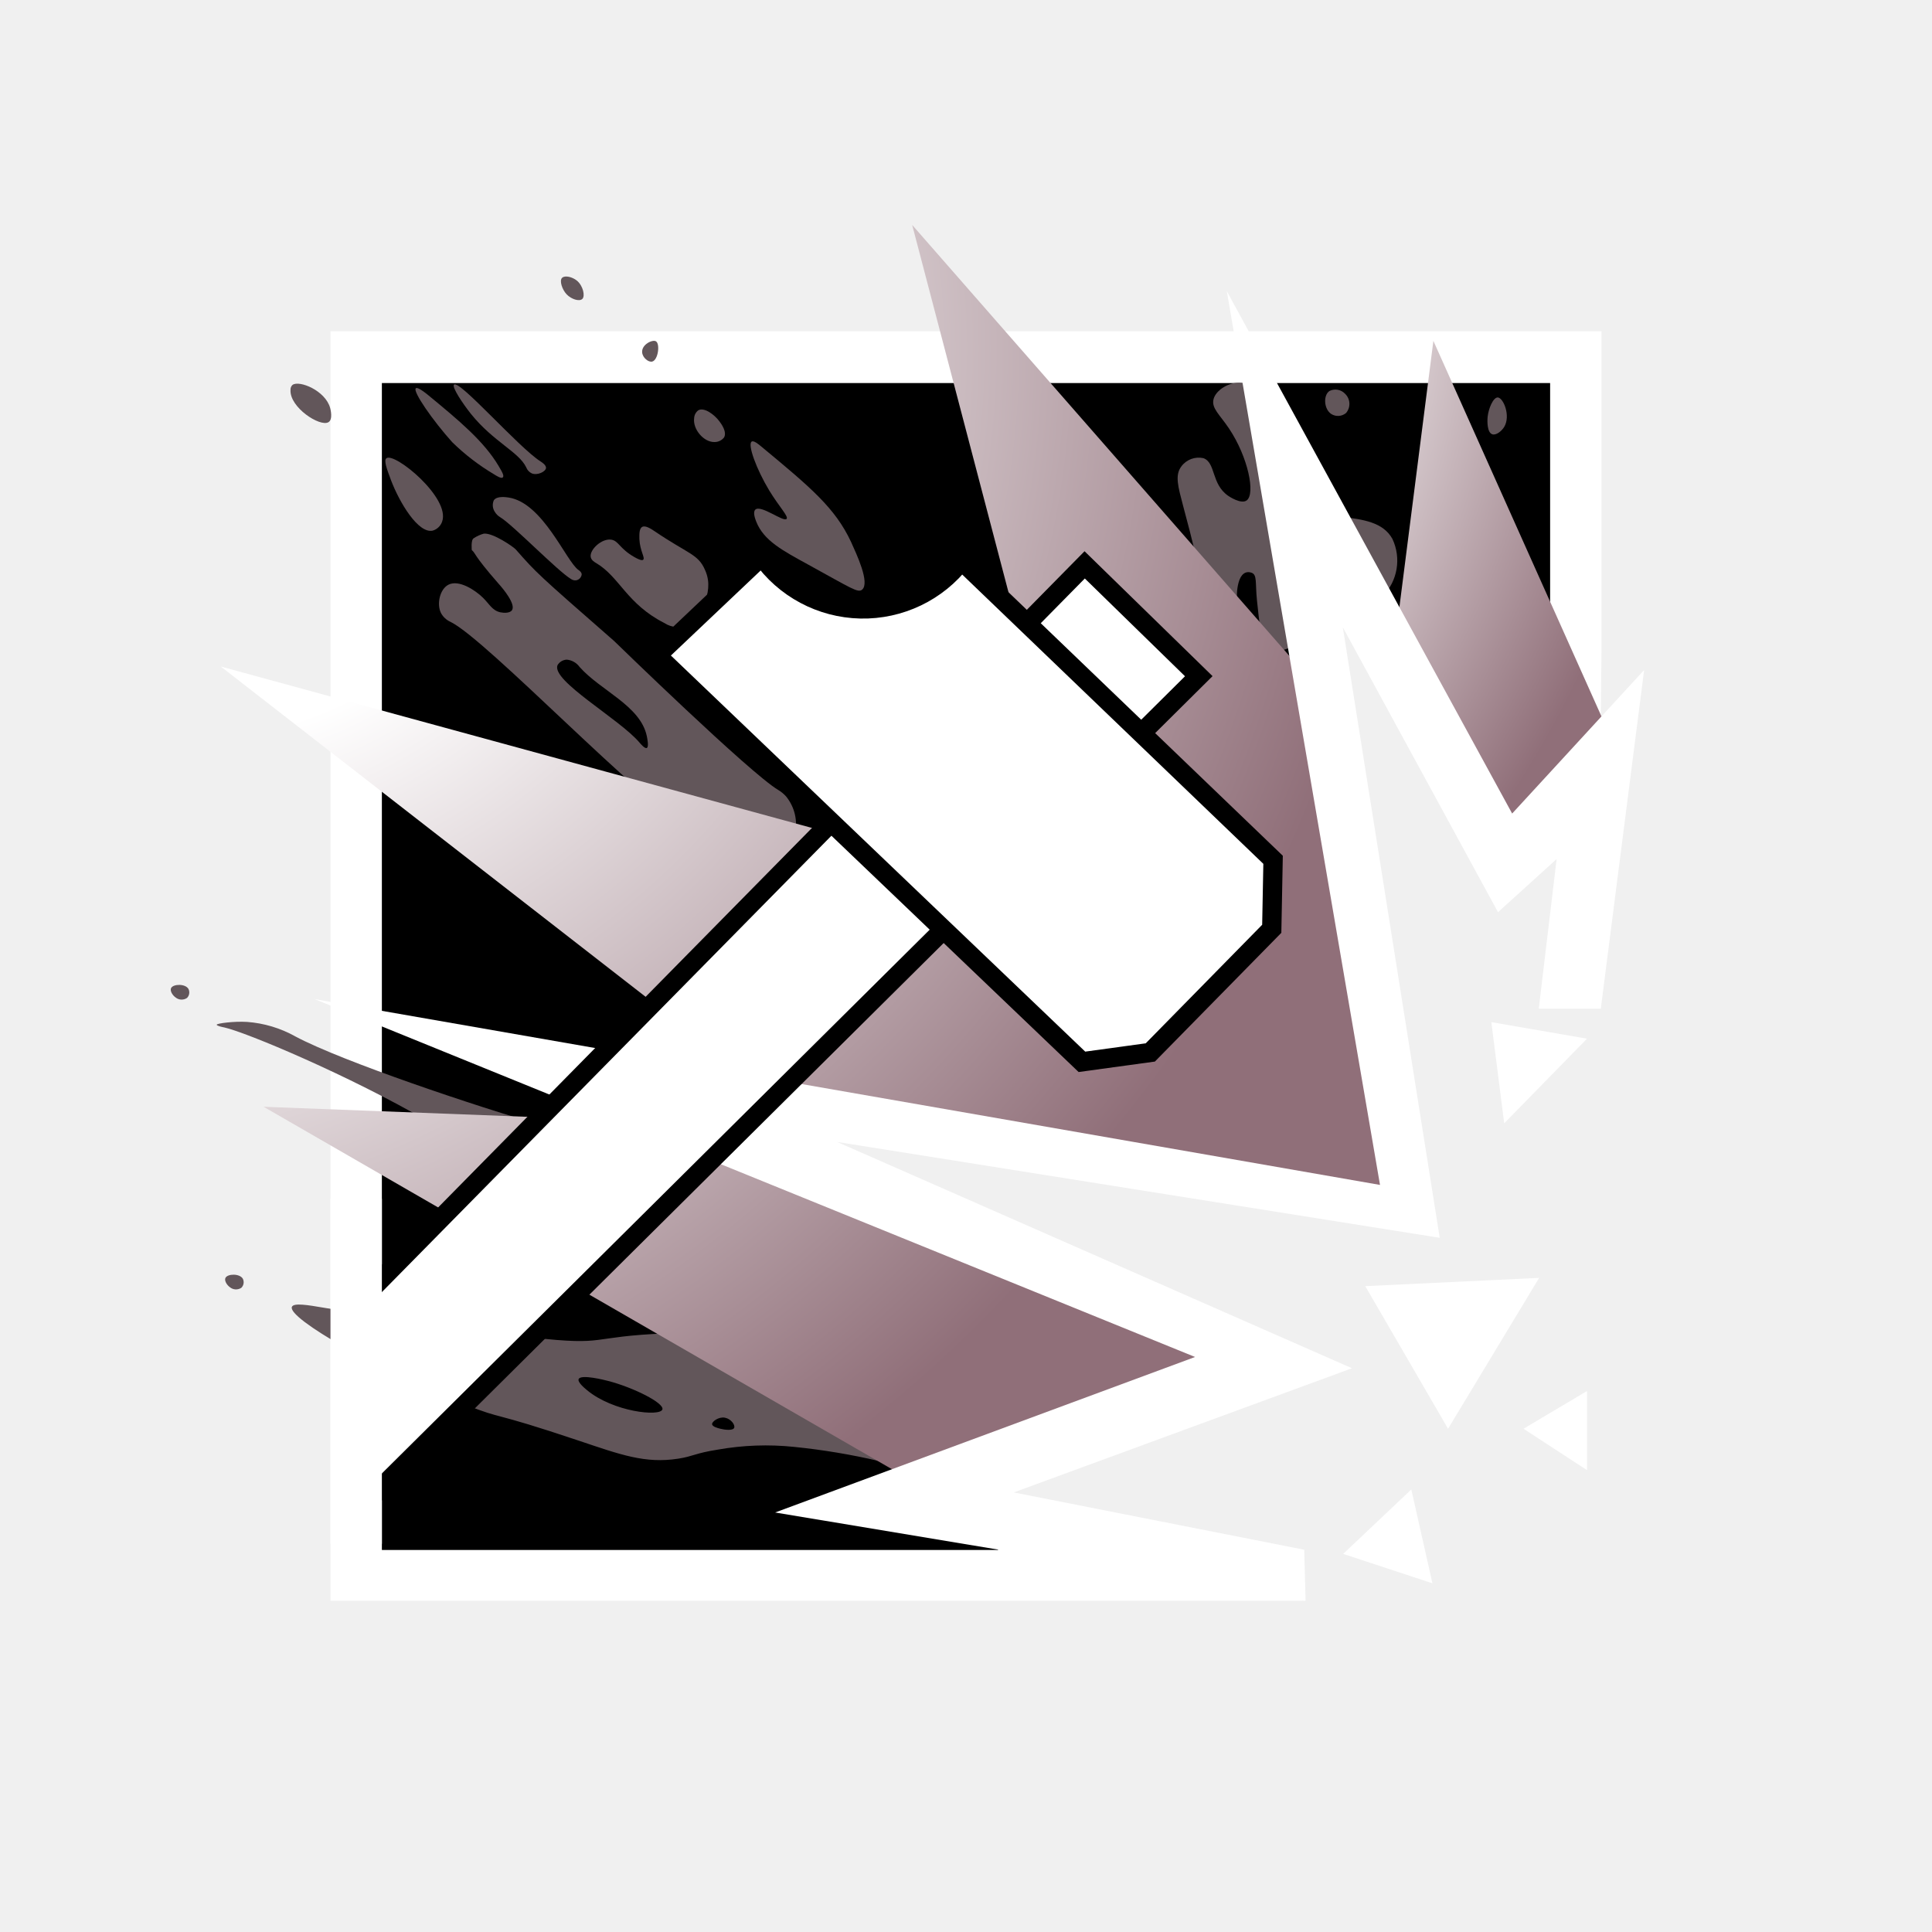
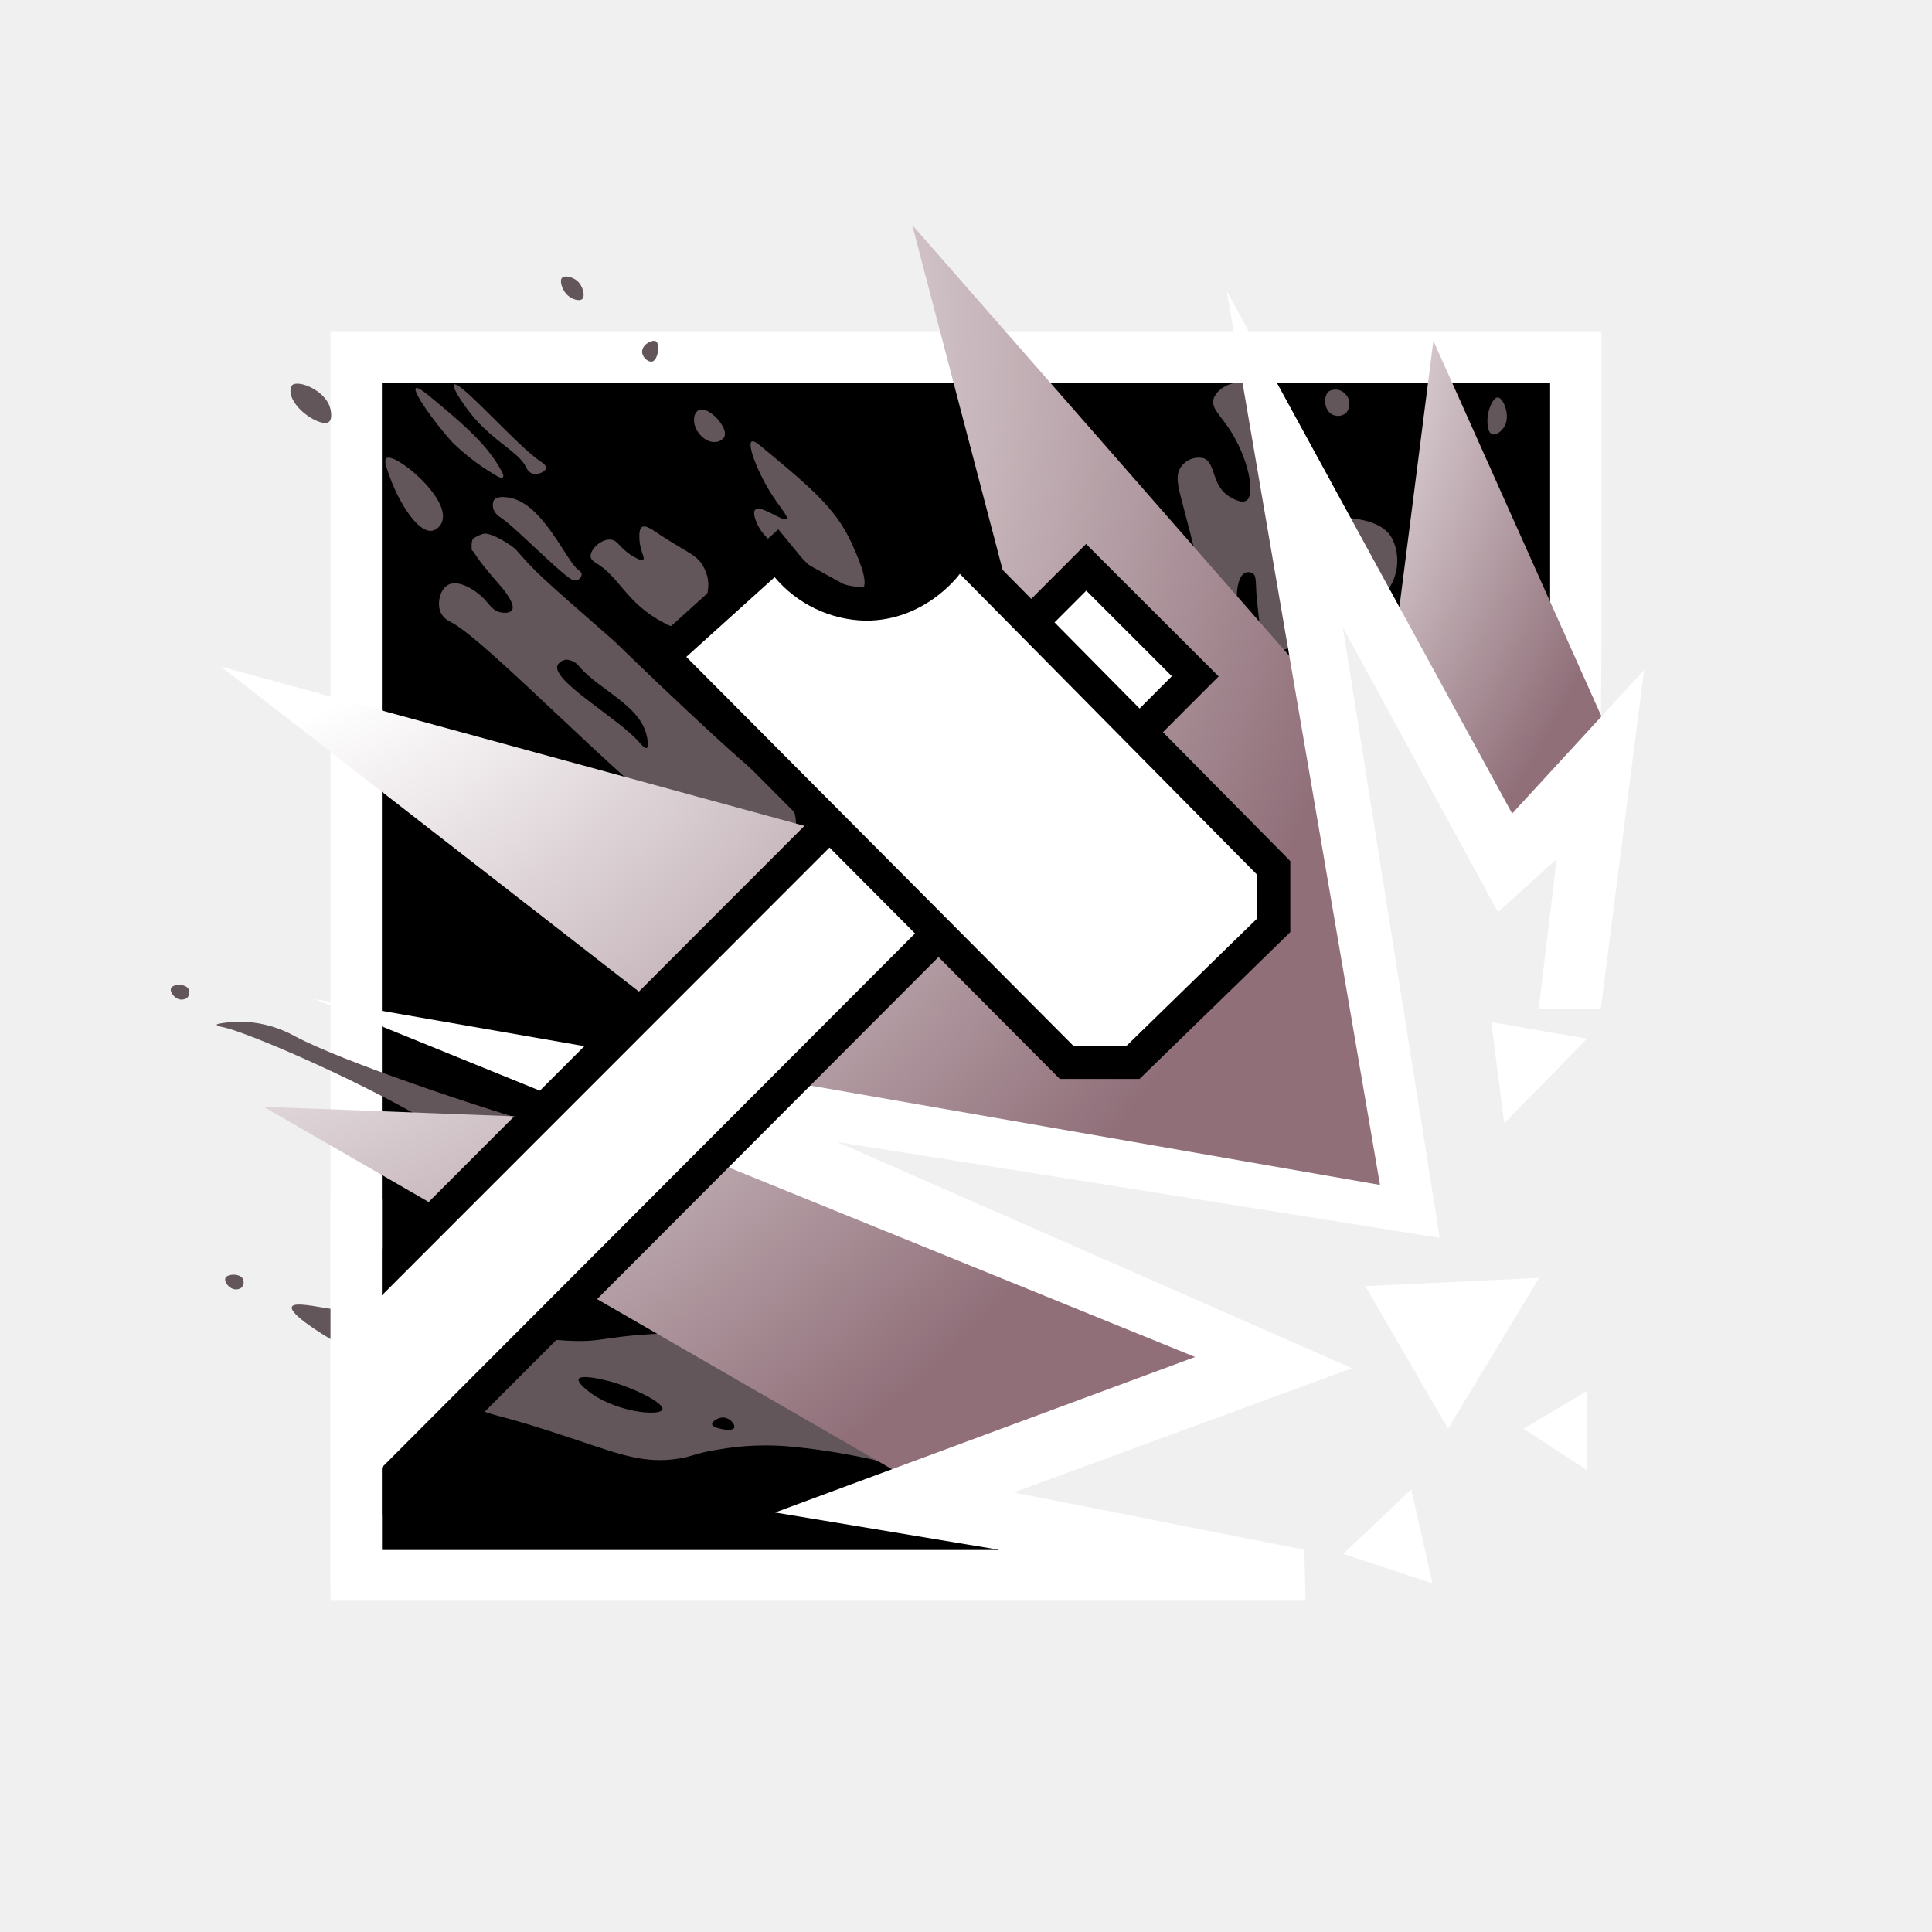
<svg xmlns="http://www.w3.org/2000/svg" viewBox="0 0 350 350">
  <defs>
    <radialGradient id="Unbenannter_Verlauf_558" cx="13.71" cy="75.8" r="236.88" gradientUnits="userSpaceOnUse">
      <stop offset="0.37" stop-color="#fff" />
      <stop offset="0.98" stop-color="#906f79" />
    </radialGradient>
    <radialGradient id="Unbenannter_Verlauf_615" cx="31.49" cy="63.19" r="236.04" gradientUnits="userSpaceOnUse">
      <stop offset="0.3" stop-color="#fff" />
      <stop offset="0.94" stop-color="#906f79" />
    </radialGradient>
    <radialGradient id="Unbenannter_Verlauf_689" cx="120" cy="43.05" r="195.94" gradientUnits="userSpaceOnUse">
      <stop offset="0.57" stop-color="#fff" />
      <stop offset="0.94" stop-color="#906f79" />
    </radialGradient>
  </defs>
  <g id="Sledge">
    <g id="Background">
      <g id="BG_Shapes" data-name="BG Shapes">
        <path d="M181,290H59.87V60H290.13q0,28.76,0,57.52L290,130,240.23,73.75,115,201l22.75,65.5L236.51,290Z" style="fill:#fff" />
        <path d="M180.83,280.79H69.18V69.39H280.82V139.5L241.5,102l-16.67,73-81.18,27.73Z" />
      </g>
      <g id="Frags">
        <polygon points="270.17 185.17 272.5 203.5 287.5 188.17 270.17 185.17" style="fill:#fff" />
        <polygon points="247.33 233 262.33 258.83 278.83 231.5 247.33 233" style="fill:#fff" />
        <polygon points="276 258.83 287.5 266.33 287.5 252 276 258.83" style="fill:#fff" />
        <polygon points="243.33 281.5 255.67 269.83 259.5 286.83 243.33 281.5" style="fill:#fff" />
      </g>
      <g id="Splashes">
        <path d="M44,231.67c-.56-1-2.76-.93-3.15-.18-.25.49.23,1.3.81,1.71a1.74,1.74,0,0,0,2.07.09A1.42,1.42,0,0,0,44,231.67Z" style="fill:#62565a" />
        <path d="M34.15,179.17c-.56-1-2.76-.93-3.15-.18-.25.49.23,1.3.81,1.71a1.74,1.74,0,0,0,2.07.09A1.42,1.42,0,0,0,34.15,179.17Z" style="fill:#62565a" />
        <path d="M162.75,247.75c-.54-1.88-3.58-6.78-35.37-6.37-20.08.25-16.48,2.17-26.5,1.37-6.77-.54-22.52-2.55-42.38-5.87-2.6-.44-5.31-.91-5.62-.13-.86,2.07,15.86,11.58,31.5,17.75,7.21,2.85,3.94.94,20.5,6.5,7.51,2.52,12,4.19,18,3.25,2.7-.42,3.09-1,7.12-1.63a49.65,49.65,0,0,1,13.88-.5,120.53,120.53,0,0,1,15.4,2.57c.82.22,3,.82,3.47.06s-.78-2-1.37-3C158.51,257.12,163.85,251.6,162.75,247.75Zm-56.42,4.08c-.48-.4-1.74-1.45-1.5-2,.41-.92,4.73.18,5.34.34,4.56,1.18,10.19,4,9.83,5.16C119.58,256.68,111.09,255.79,106.33,251.83ZM133,258.67c-.24.55-1.77.35-2.5.16-.46-.11-1.46-.37-1.5-.83s1.2-1.39,2.33-1.17S133.22,258.16,133,258.67Z" style="fill:#62565a" />
        <path d="M106.88,222.13c-3,2.18-8.85-7.08-29.12-18.87C63.22,194.8,44.56,187,40.63,186.13c-.26-.05-1.39-.27-1.37-.5s3.1-.65,5.5-.5a21.08,21.08,0,0,1,8.75,2.63c8.38,4.49,33,12.75,44.38,16a11.38,11.38,0,0,1,3.5,1.25C107.65,208.74,109.78,220,106.88,222.13Z" style="fill:#62565a" />
        <path d="M142.38,144.25a6.31,6.31,0,0,0-1.38-1.13c-5.1-3-29.75-27-29.75-27-14-12.25-14-12.25-17.83-16.6-.39-.43-4.06-3-5.76-2.85a6.27,6.27,0,0,0-1.83.83c-.56.27-.36,2.16-.36,2.16.72.58.19.75,4.78,6,1,1.1,3.21,3.82,2.5,4.88-.37.56-1.47.52-2.13.38-1.45-.33-1.95-1.48-3.12-2.63-1.44-1.42-4.39-3.32-6.25-2.37-1.55.78-2.18,3.47-1.37,5.12a3.64,3.64,0,0,0,1.74,1.62c6.61,3.24,35.21,33.46,42.5,36.63a6.18,6.18,0,0,1,3.13,1.63c1.65,1.9.44,4,1.5,5.37,2.25,2.85,13.73.73,15.25-5.13A8,8,0,0,0,142.38,144.25Zm-25.21-8.75c-.37.17-1.12-.75-1.34-1-3.6-4.25-16-11.18-14.83-14a2.06,2.06,0,0,1,1.67-1,3.22,3.22,0,0,1,2.33,1.33c3.8,4.29,11,7,12.17,12.5C117.25,133.73,117.59,135.3,117.17,135.5Z" style="fill:#62565a" />
        <path d="M78.38,96.13c-2.62.57-6-5.08-7.54-9.12-.79-2.12-1.35-3.61-.83-4,1.49-1.11,11.66,7.2,10.08,11.5A2.56,2.56,0,0,1,78.38,96.13Z" style="fill:#62565a" />
        <path d="M59.49,76.49c-1.54.89-7.06-2.7-6.86-5.86a1.12,1.12,0,0,1,.36-.9c1.2-.9,5.95,1,6.82,4.18C59.86,74.08,60.37,76,59.49,76.49Z" style="fill:#62565a" />
        <path d="M103.42,104.88c-2.43-1.46-10.51-9.8-12.79-11.17a2.87,2.87,0,0,1-1-1,2.19,2.19,0,0,1-.17-2.08c.56-.82,2.18-.57,2.67-.5,6.25.95,10.44,11.59,12.67,13.13.11.08.56.37.58.79a1.23,1.23,0,0,1-1,1.08A1.34,1.34,0,0,1,103.42,104.88Z" style="fill:#62565a" />
        <path d="M120.38,112.88c-6.87-3.49-8.11-8.35-12.37-10.87-.27-.16-.9-.51-1-1.12-.22-1.3,2-3.41,3.75-3.12,1.3.21,1.48,1.61,4.13,3.13,1.22.7,1.52.6,1.63.5.39-.35-.59-1.59-.69-3.75,0-.72-.08-1.85.5-2.19s1.63.35,2.31.81c6,4.07,7.83,4.1,9.06,6.94a6.66,6.66,0,0,1,.56,1.88c.53,3.9-2.65,8.41-5.69,8.5A4.32,4.32,0,0,1,120.38,112.88Z" style="fill:#62565a" />
        <path d="M95.33,84.67C94,81.87,89.4,80.05,85.33,75c-1.44-1.8-3.54-4.91-3.08-5.33,1-.89,11.65,11.34,15.67,13.92.28.18,1,.64,1,1.17-.06.7-1.58,1.41-2.58,1A2,2,0,0,1,95.33,84.67Z" style="fill:#62565a" />
        <path d="M90.33,84.42c-2.66-4.48-7.14-8.21-12.75-12.83-1.49-1.22-2.07-1.41-2.25-1.25-.62.54,3.1,5.88,6.58,9.75a40,40,0,0,0,7.58,5.83c.42.27,1.32.83,1.58.58S91.16,85.8,90.33,84.42Z" style="fill:#62565a" />
        <path d="M130.33,76.33c-.93-1.25-2.77-2.6-3.83-2a1.91,1.91,0,0,0-.75,1.42c-.27,2,1.72,4.36,3.67,4.33a2.18,2.18,0,0,0,1.75-.83C131.74,78.23,130.66,76.77,130.33,76.33Z" style="fill:#62565a" />
        <path d="M217.17,104c-.13-2-1-5.48-2.83-12.33-.91-3.46-1.54-5.58-.33-7.17a3.91,3.91,0,0,1,4-1.5c2.27.82,1.39,4.69,4.5,6.83.15.1,2.31,1.56,3.33.83,1.64-1.17.25-7.88-3.17-13-1.69-2.54-3.23-3.69-2.83-5.33s2.78-3.12,4.83-3c4.14.24,6.58,6.56,7.33,8.5,2.46,6.36-.34,8.35,1.67,11.67,3.82,6.3,15.2,2,18.58,8.13A9.21,9.21,0,0,1,250.5,108c-2.74,2.38-5.77.11-9.62,3-2.13,1.59-1.92,2.81-5,5s-4.83,2.07-5.5,1.67c-1.5-.89-1.76,0-2.67-8.92-.33-3.25.07-4.64-1-5s-1.92.26-2.33,1.79c-.69,2.54,0,4.92-.2,7.43-1.23,15.61-6.65,2.95-8.14,1.9C214.83,114,217.57,110.46,217.17,104Z" style="fill:#62565a" />
        <path d="M243.67,71.33a2.4,2.4,0,0,0-2.83-.5c-1.16.8-1,3.29.33,4.17a2.29,2.29,0,0,0,2.67-.17A2.54,2.54,0,0,0,243.67,71.33Z" style="fill:#62565a" />
        <path d="M118.83,61.83c-.63-.37-2.61.58-2.5,2,.08,1,1.16,1.84,1.83,1.67C119.23,65.22,119.61,62.29,118.83,61.83Z" style="fill:#62565a" />
        <path d="M104.5,50.83c-.8-.65-2.14-1-2.67-.5s0,2.13.83,3,2.28,1.34,2.83.83S105.64,51.76,104.5,50.83Z" style="fill:#62565a" />
        <path d="M271.33,72c-.83,0-1.67,2-1.83,3.5-.09.9-.08,2.85.83,3.17.7.24,1.69-.55,2.17-1.33C273.71,75.33,272.36,72.06,271.33,72Z" style="fill:#62565a" />
        <path d="M142.5,94c-.56.64-4.66-2.63-5.67-1.67-.49.47,0,1.72.17,2.17,1.37,3.45,4.72,5.21,9.5,7.83,7.75,4.26,8.92,5.11,9.67,4.5,1.48-1.23-1-6.44-2-8.67-2.89-6.18-7.37-9.9-16.33-17.33-.47-.39-1.3-1.07-1.67-.83-.78.51.86,5,3.17,8.83C141.13,91.78,142.89,93.56,142.5,94Z" style="fill:#62565a" />
      </g>
      <g id="Impact">
        <path d="M47.75,200.5l115,66.33,55.8-20.93-99-42.66Z" style="fill:url(#Unbenannter_Verlauf_558)" />
        <path d="M251.5,216.44l-16.59-96.1L165.25,40.75l32.25,123L40,120.75l96.19,74.78Z" style="fill:url(#Unbenannter_Verlauf_615)" />
        <path d="M259.67,61.75l30.91,69.06L273.88,149l-20.58-37.33Z" style="fill:url(#Unbenannter_Verlauf_689)" />
        <path d="M244.92,247.87l-61.28,22.5,52.63,10.38.25,9.25-96.1-16,76.08-28.17L57,181l193,33.66L222.25,52.75l51.69,94.63,23.91-26L290,182.74H278.76L282,155.62l-10.62,9.63-28.12-51.62,17.56,110.61L151.64,206.87Z" style="fill:#fff" />
      </g>
    </g>
    <g id="Icon">
-       <polygon points="196.5 102.33 64.5 236.33 66.36 272.19 217.17 122.5 196.5 102.33" style="fill:#fff;stroke:#000;stroke-miterlimit:10;stroke-width:3.5px" />
-       <rect x="59.87" y="217.17" width="9.31" height="62.5" style="fill:#fff" />
-       <path d="M230.63,155.76l-.24,12.5-22,22.4L196,192.36l-77-73.61,19-18a22.44,22.44,0,0,0,36.18.78Z" style="fill:#fff;stroke:#000;stroke-miterlimit:10;stroke-width:3.5px" />
+       <polygon points="65.07 234.59 196.79 102.79 216.53 122.53 64.3 274.99 65.07 234.59" style="fill:#fff" />
+       <path d="M196.79,107l15.5,15.5L67.44,267.59,68,235.85,196.79,107m0-8.49-4.24,4.25L63.88,231.54l-.08.08-1.71,1.71,0,2.42-.3,15.87-.3,15.87-.29,14.9,10.53-10.54L216.53,126.78l4.24-4.24-4.24-4.24L201,102.79l-4.24-4.24Z" />
+       <rect x="59.87" y="217.17" width="9.31" height="70.33" style="fill:#fff" />
+       <path d="M193.23,192.48,120,118.88l20.69-18.66,2,2.43a19.06,19.06,0,0,0,14.13,6.78c8.93,0,14.16-6.55,14.73-7.3l2.09-2.75,57.12,57.81,0,10.4-25.57,24.95Z" style="fill:#fff" />
+       <path d="M173.92,104l53.83,54.48,0,7.91L204,189.54l-9.52-.05L124.33,119l16-14.44a22.13,22.13,0,0,0,16.44,7.88h.11c10.36,0,16.37-7.62,17-8.48m-.59-9.13-4.19,5.5c-.48.63-4.87,6.11-12.25,6.11h-.08A16,16,0,0,1,145,100.76l-4-4.87-4.67,4.21-8,7.22-8,7.22-4.68,4.22,4.45,4.47,35.08,35.24,35.08,35.24,1.74,1.75h2.47l4.77,0,4.74,0h2.46l1.76-1.72L224,178.37l7.93-7.73,1.82-1.78v-2.54l0-5.27V156L232,154.22,178.18,99.74l-4.86-4.91Z" />
    </g>
  </g>
</svg>
